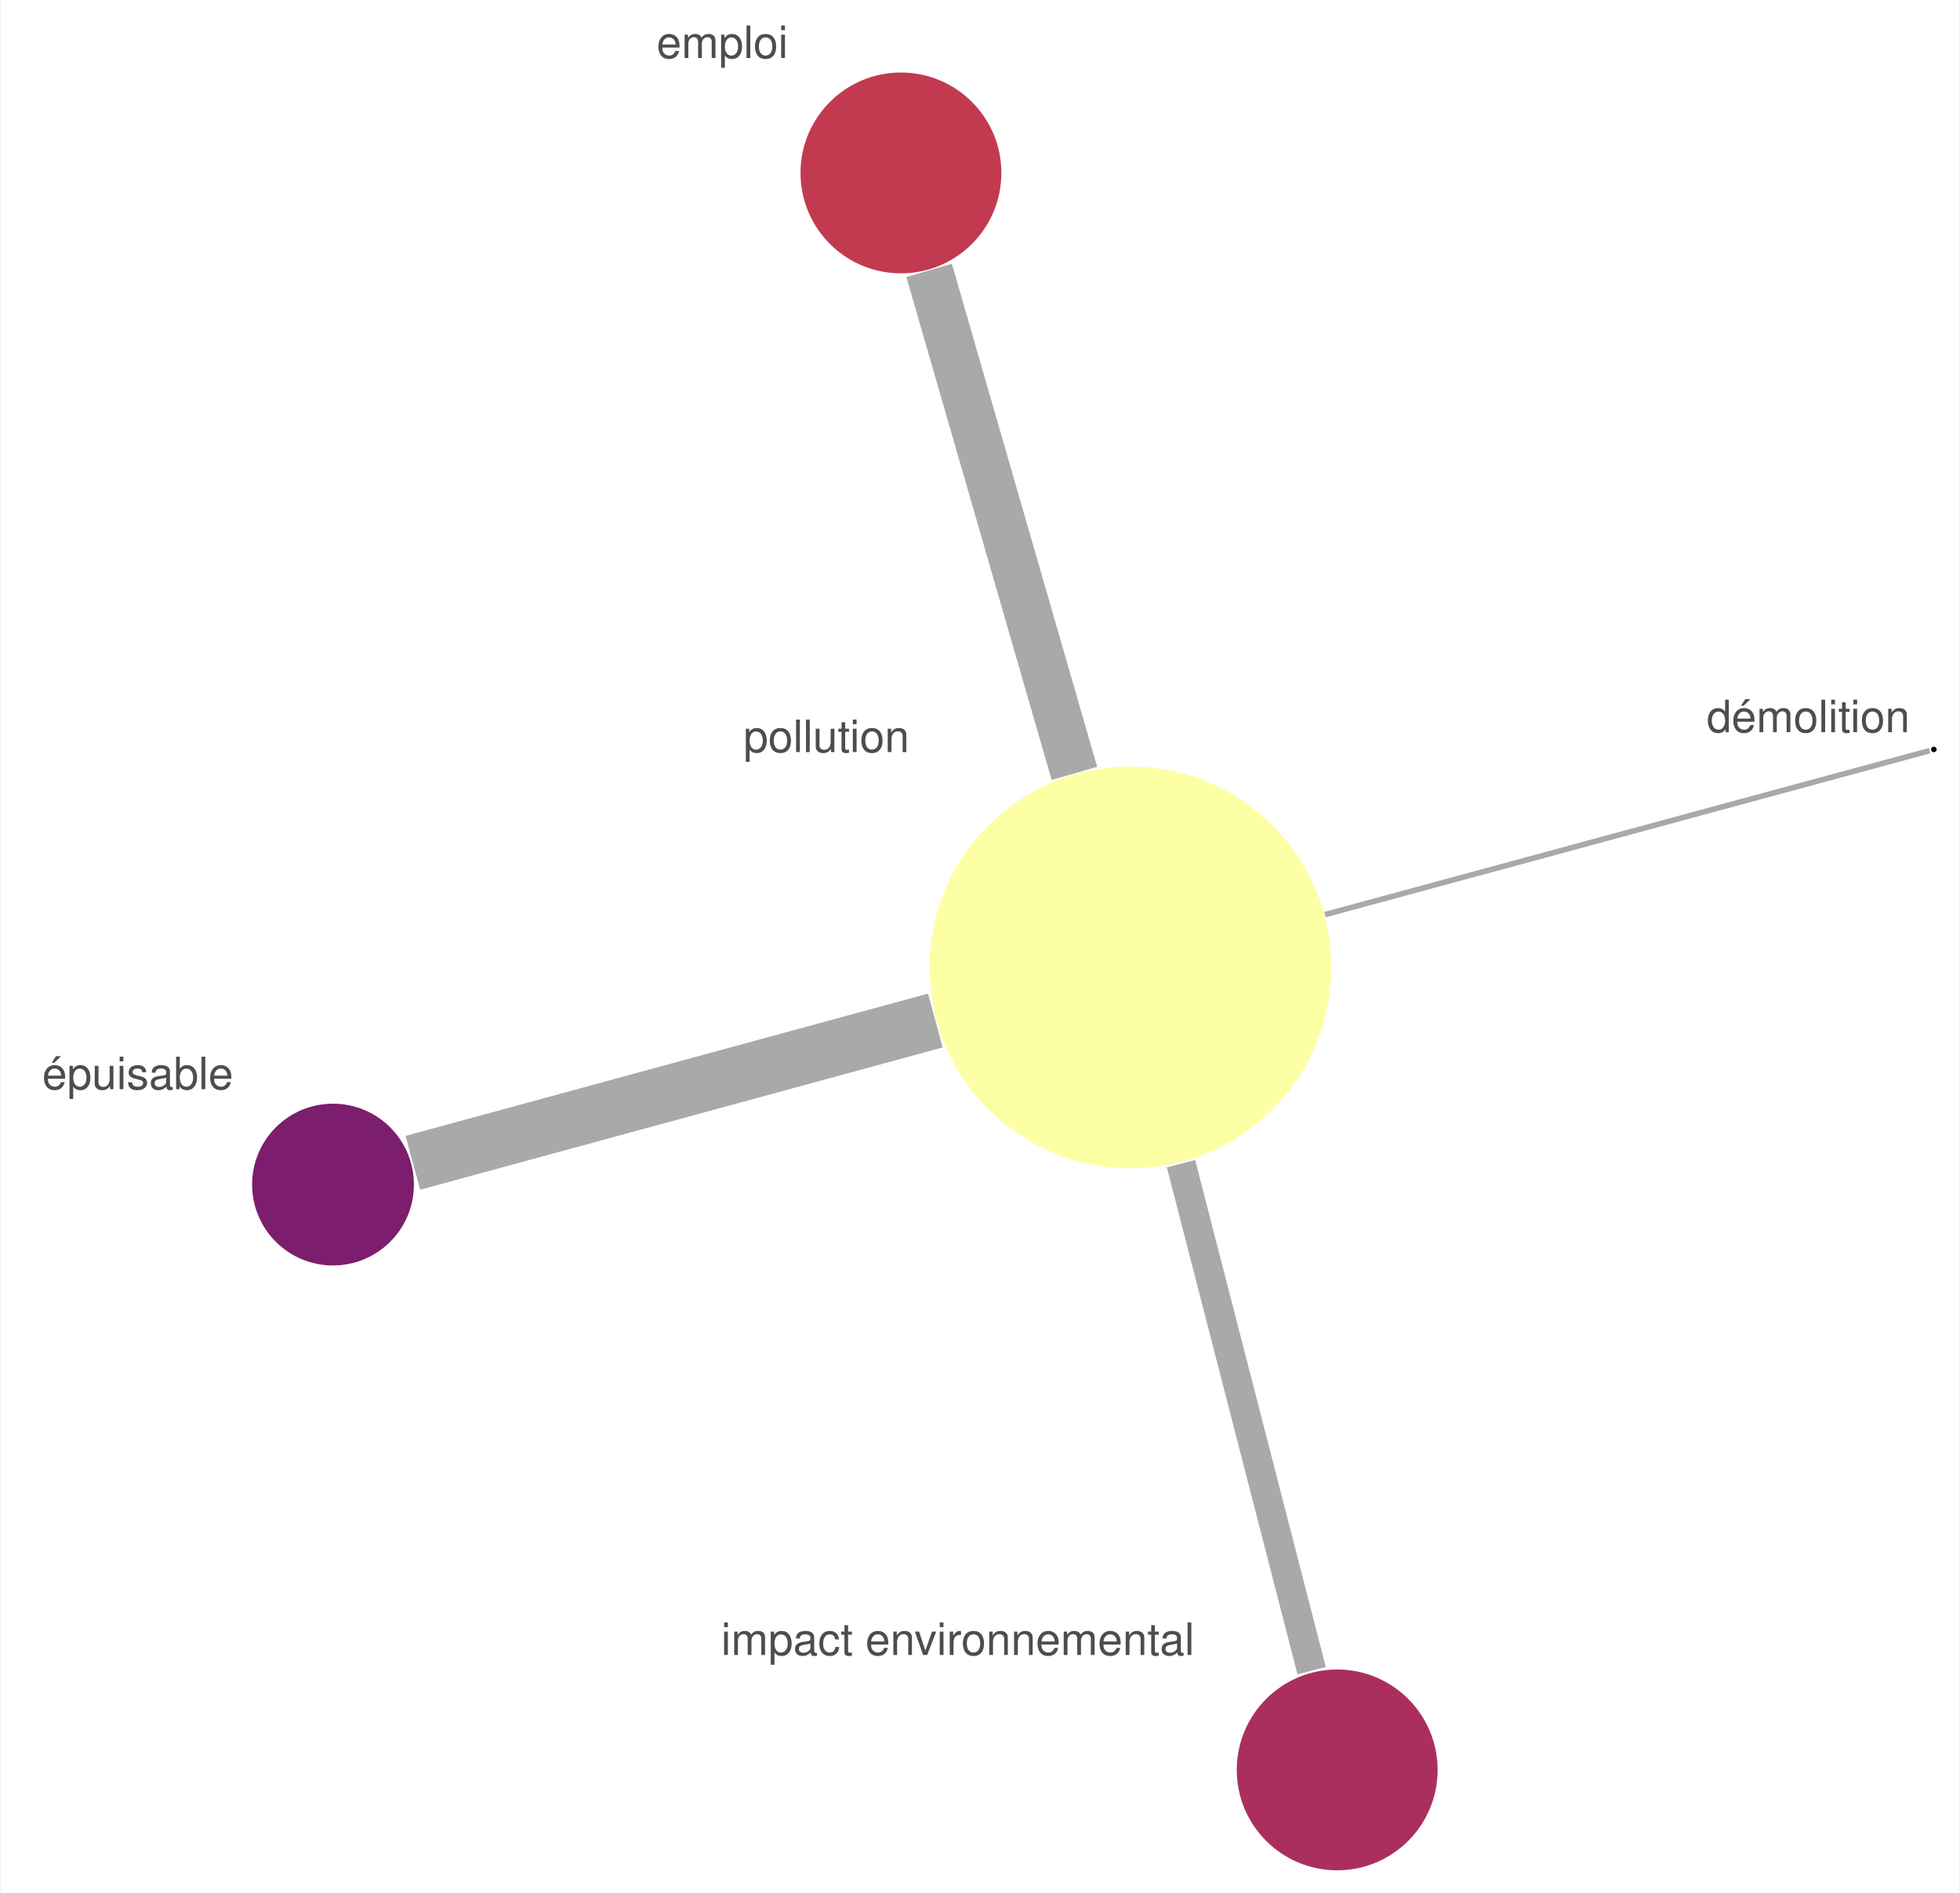
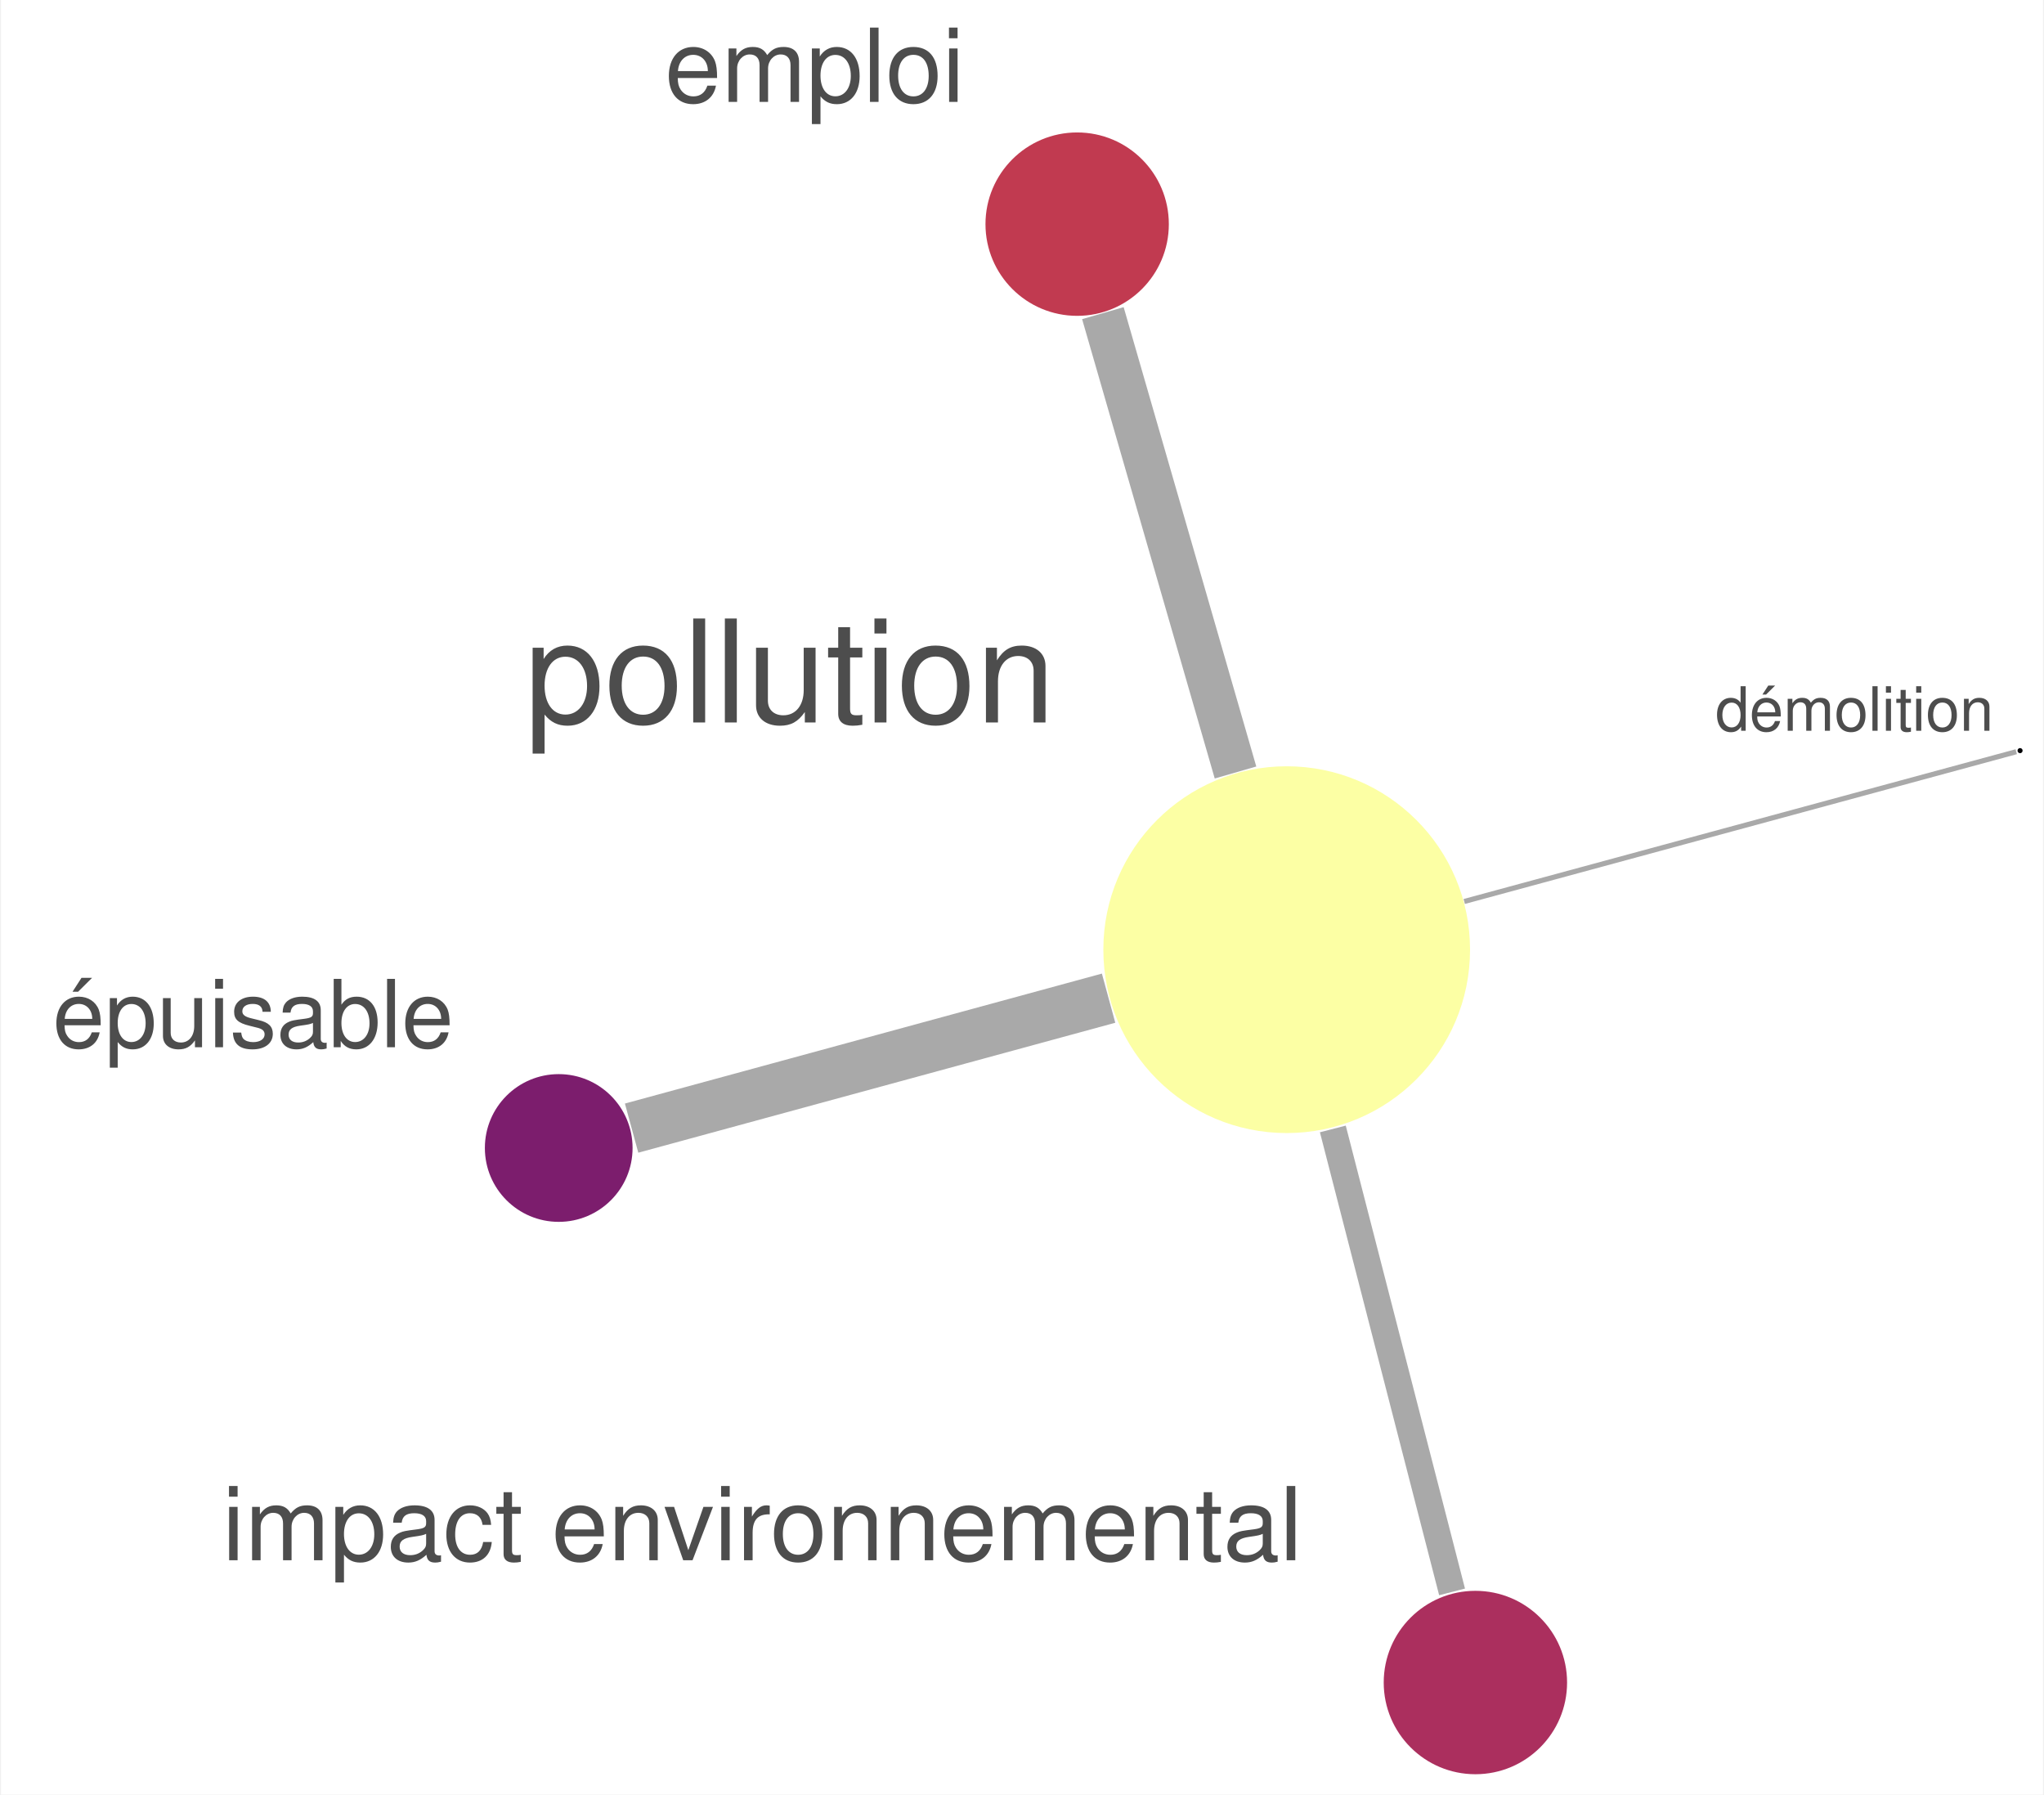
- <svg xmlns="http://www.w3.org/2000/svg" width="351pt" height="339pt" viewBox="0.00 0.00 350.92 339.28">
-   <g id="graph0" class="graph" transform="scale(1 1) rotate(0) translate(4 335.28)">
-     <polygon fill="white" stroke="transparent" points="-4,4 -4,-335.28 346.92,-335.28 346.92,4 -4,4" />
+ <svg xmlns="http://www.w3.org/2000/svg" width="401pt" height="352pt" viewBox="0.00 0.00 400.92 352.28">
+   <g id="graph0" class="graph" transform="scale(1 1) rotate(0) translate(4 348.28)">
+     <polygon fill="white" stroke="transparent" points="-4,4 -4,-348.28 396.92,-348.28 396.92,4 -4,4" />
    <g id="edge1" class="edge">
-       <path fill="none" stroke="darkgrey" stroke-width="8.49" d="M162.34,-286.81C168.8,-264.46 180.13,-225.2 188.38,-196.64" />
+       <path fill="none" stroke="darkgrey" stroke-width="8.49" d="M212.34,-286.81C218.8,-264.46 230.13,-225.2 238.38,-196.64" />
    </g>
    <g id="edge2" class="edge">
-       <path fill="none" stroke="darkgrey" stroke-width="10" d="M163.46,-152.34C133.38,-144.14 91.5,-132.74 69.81,-126.83" />
+       <path fill="none" stroke="darkgrey" stroke-width="10" d="M213.46,-152.34C183.38,-144.14 141.5,-132.74 119.81,-126.83" />
    </g>
    <g id="edge3" class="edge">
-       <path fill="none" stroke="darkgrey" stroke-width="5.24" d="M207.49,-126.67C214.9,-97.89 225.08,-58.38 230.9,-35.79" />
+       <path fill="none" stroke="darkgrey" stroke-width="5.24" d="M257.49,-126.67C264.9,-97.89 275.08,-58.38 280.9,-35.79" />
    </g>
    <g id="edge4" class="edge">
-       <path fill="none" stroke="darkgrey" d="M233.29,-171.32C273.24,-182.16 334.2,-198.7 341.67,-200.72" />
+       <path fill="none" stroke="darkgrey" d="M283.29,-171.32C323.24,-182.16 384.2,-198.7 391.67,-200.72" />
    </g>
    <g id="node1" class="node">
-       <ellipse fill="#c13a50" stroke="white" stroke-width="0" cx="157.29" cy="-304.28" rx="18" ry="18" />
-       <text text-anchor="middle" x="125.29" y="-324.88" font-family="Helvetica,sans-Serif" font-size="8.00" fill="#4d4d4d">emploi</text>
+       <ellipse fill="#c13a50" stroke="white" stroke-width="0" cx="207.29" cy="-304.28" rx="18" ry="18" />
+       <text text-anchor="middle" x="155.79" y="-328.28" font-family="Helvetica,sans-Serif" font-size="20.00" fill="#4d4d4d">emploi</text>
    </g>
    <g id="node2" class="node">
-       <ellipse fill="#fcffa4" stroke="white" stroke-width="0" cx="198.43" cy="-161.86" rx="36" ry="36" />
-       <text text-anchor="middle" x="143.93" y="-200.46" font-family="Helvetica,sans-Serif" font-size="8.00" fill="#4d4d4d">pollution</text>
+       <ellipse fill="#fcffa4" stroke="white" stroke-width="0" cx="248.43" cy="-161.86" rx="36" ry="36" />
+       <text text-anchor="middle" x="150.93" y="-206.46" font-family="Helvetica,sans-Serif" font-size="28.00" fill="#4d4d4d">pollution</text>
    </g>
    <g id="node3" class="node">
-       <ellipse fill="#7c1d6d" stroke="white" stroke-width="0" cx="55.5" cy="-122.93" rx="14.5" ry="14.5" />
-       <text text-anchor="middle" x="20.5" y="-140.03" font-family="Helvetica,sans-Serif" font-size="8.00" fill="#4d4d4d">épuisable</text>
+       <ellipse fill="#7c1d6d" stroke="white" stroke-width="0" cx="105.5" cy="-122.93" rx="14.5" ry="14.5" />
+       <text text-anchor="middle" x="45.5" y="-142.71" font-family="Helvetica,sans-Serif" font-size="18.40" fill="#4d4d4d">épuisable</text>
    </g>
    <g id="node4" class="node">
-       <ellipse fill="#ab2f5e" stroke="white" stroke-width="0" cx="235.48" cy="-18" rx="18" ry="18" />
-       <text text-anchor="middle" x="167.48" y="-38.6" font-family="Helvetica,sans-Serif" font-size="8.00" fill="#4d4d4d">impact environnemental</text>
+       <ellipse fill="#ab2f5e" stroke="white" stroke-width="0" cx="285.48" cy="-18" rx="18" ry="18" />
+       <text text-anchor="middle" x="145.48" y="-42" font-family="Helvetica,sans-Serif" font-size="20.00" fill="#4d4d4d">impact environnemental</text>
    </g>
    <g id="node5" class="node">
-       <ellipse fill="#000004" stroke="white" stroke-width="0" cx="342.42" cy="-200.93" rx="0.5" ry="0.5" />
-       <text text-anchor="middle" x="319.92" y="-204.03" font-family="Helvetica,sans-Serif" font-size="8.00" fill="#4d4d4d">démolition</text>
+       <ellipse fill="#000004" stroke="white" stroke-width="0" cx="392.42" cy="-200.93" rx="0.5" ry="0.5" />
+       <text text-anchor="middle" x="359.92" y="-204.83" font-family="Helvetica,sans-Serif" font-size="12.00" fill="#4d4d4d">démolition</text>
    </g>
  </g>
</svg>
